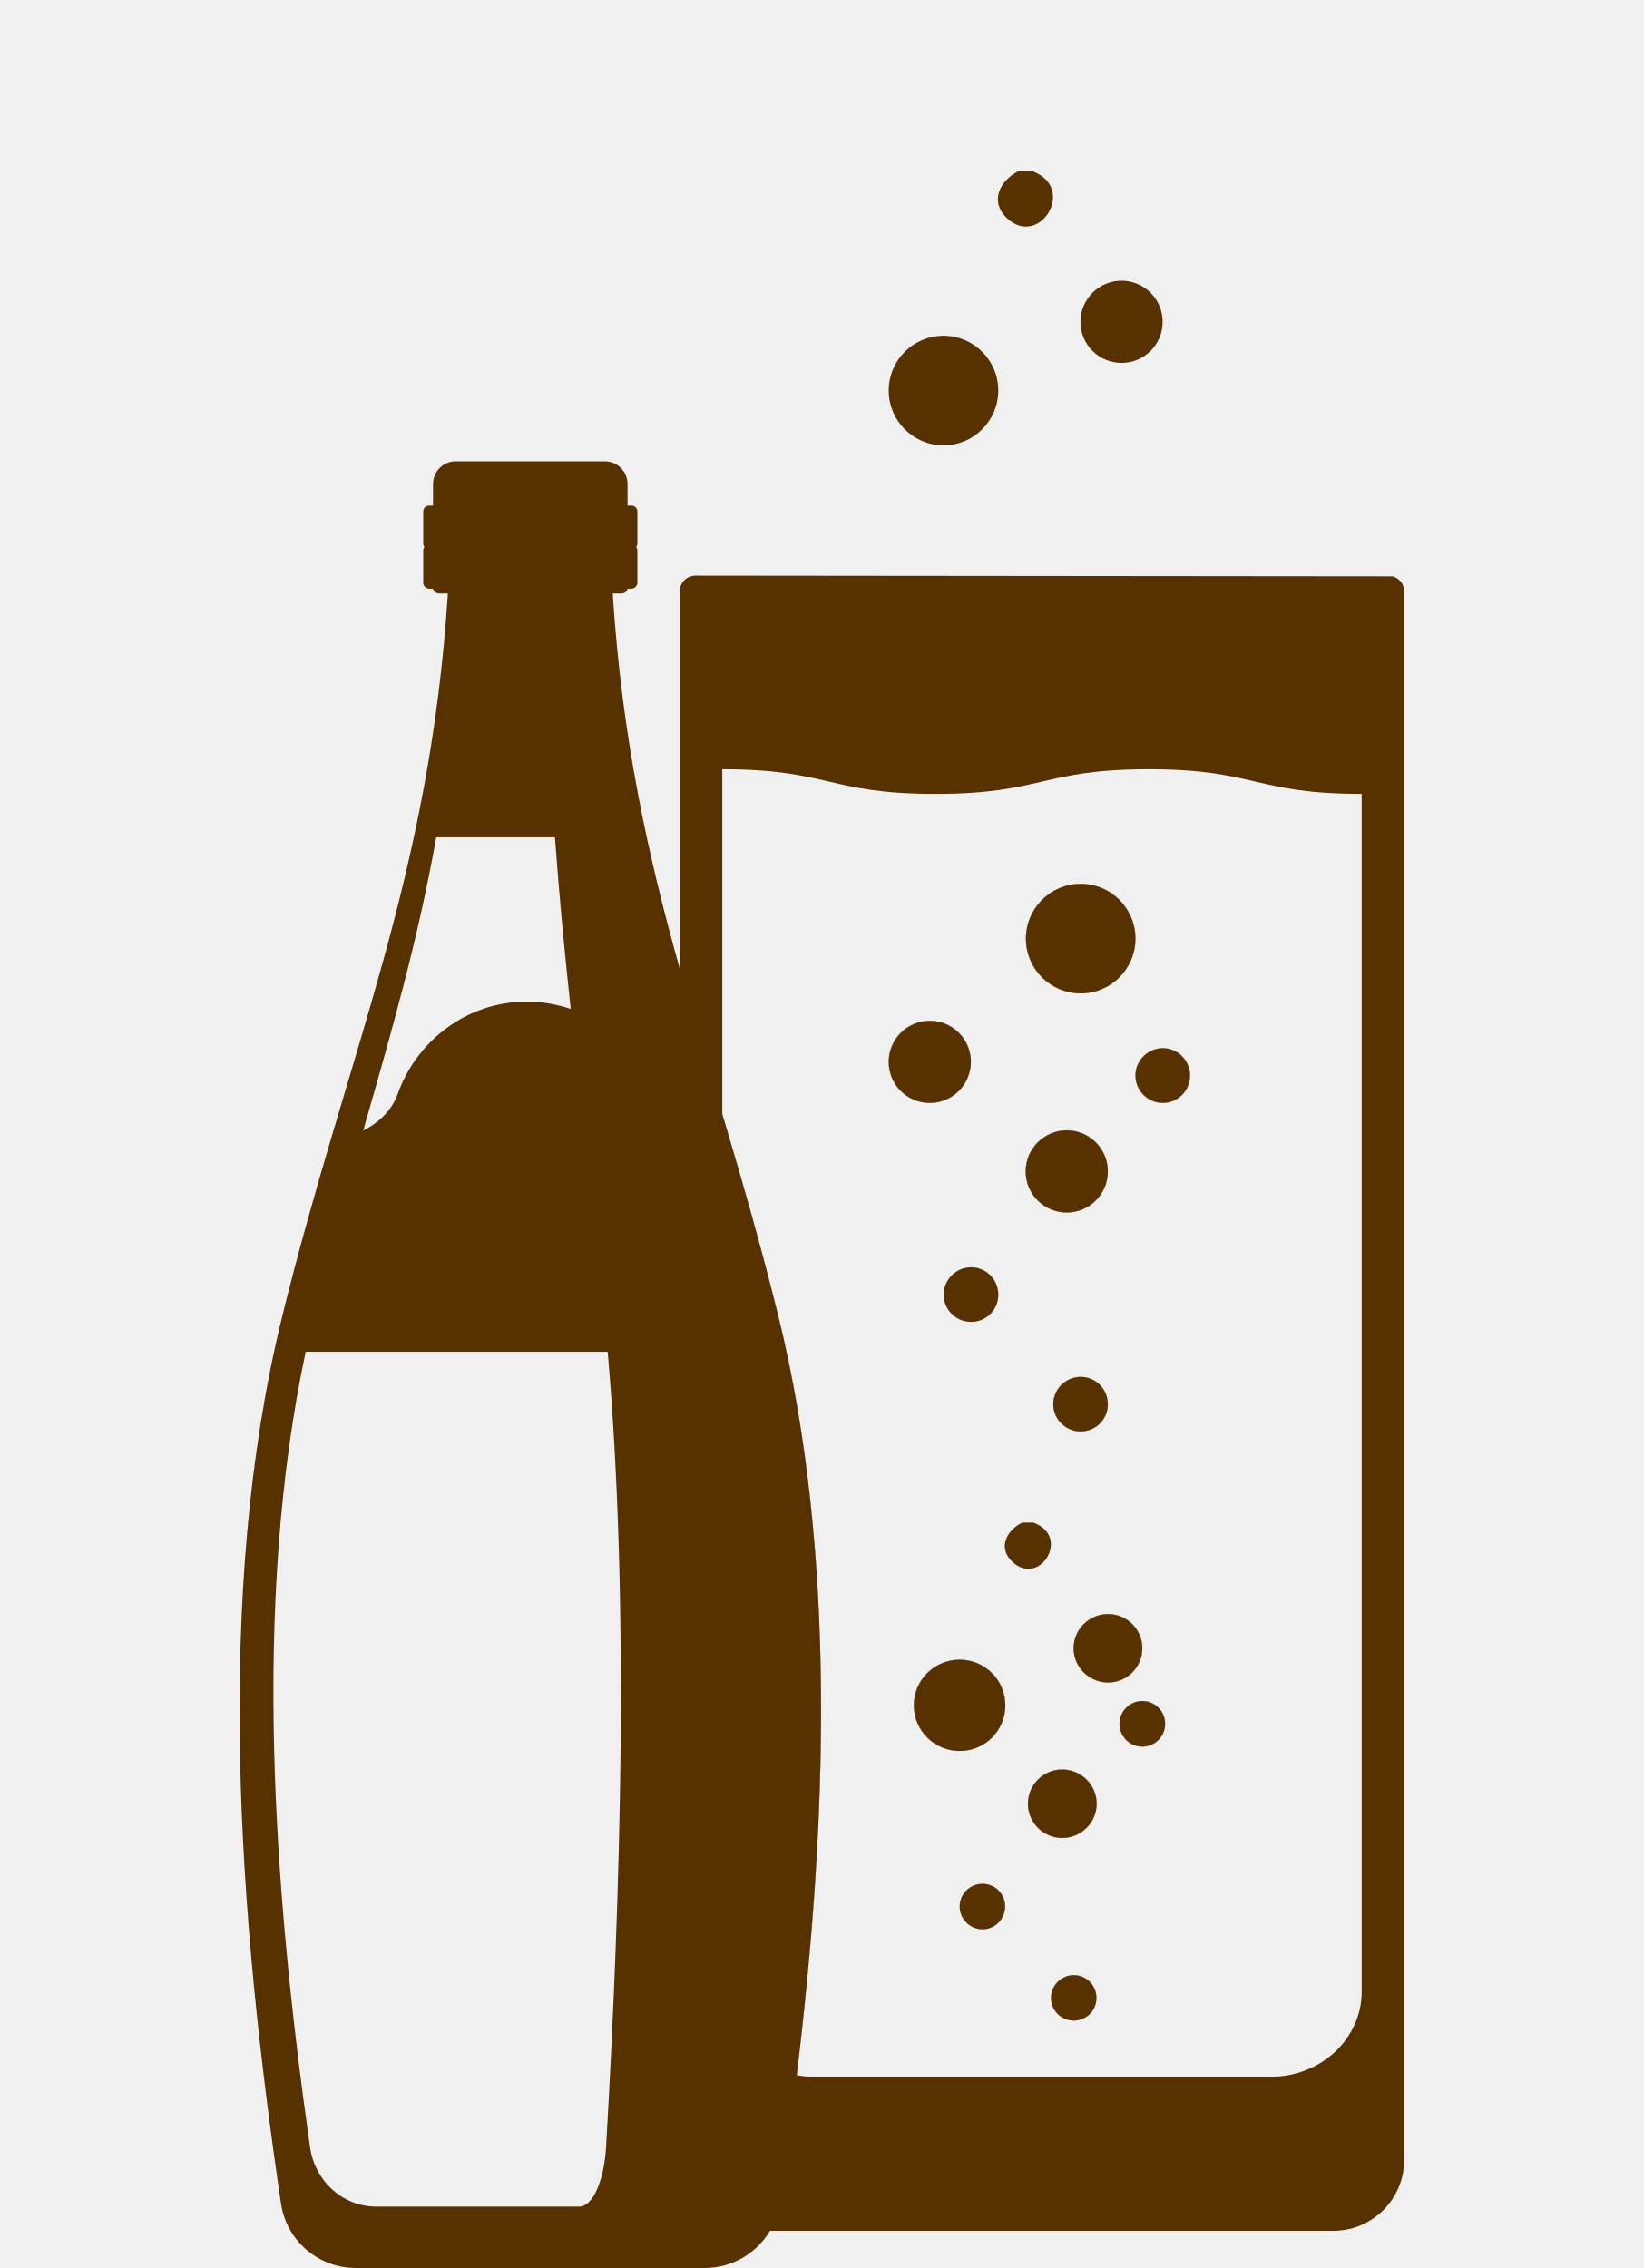
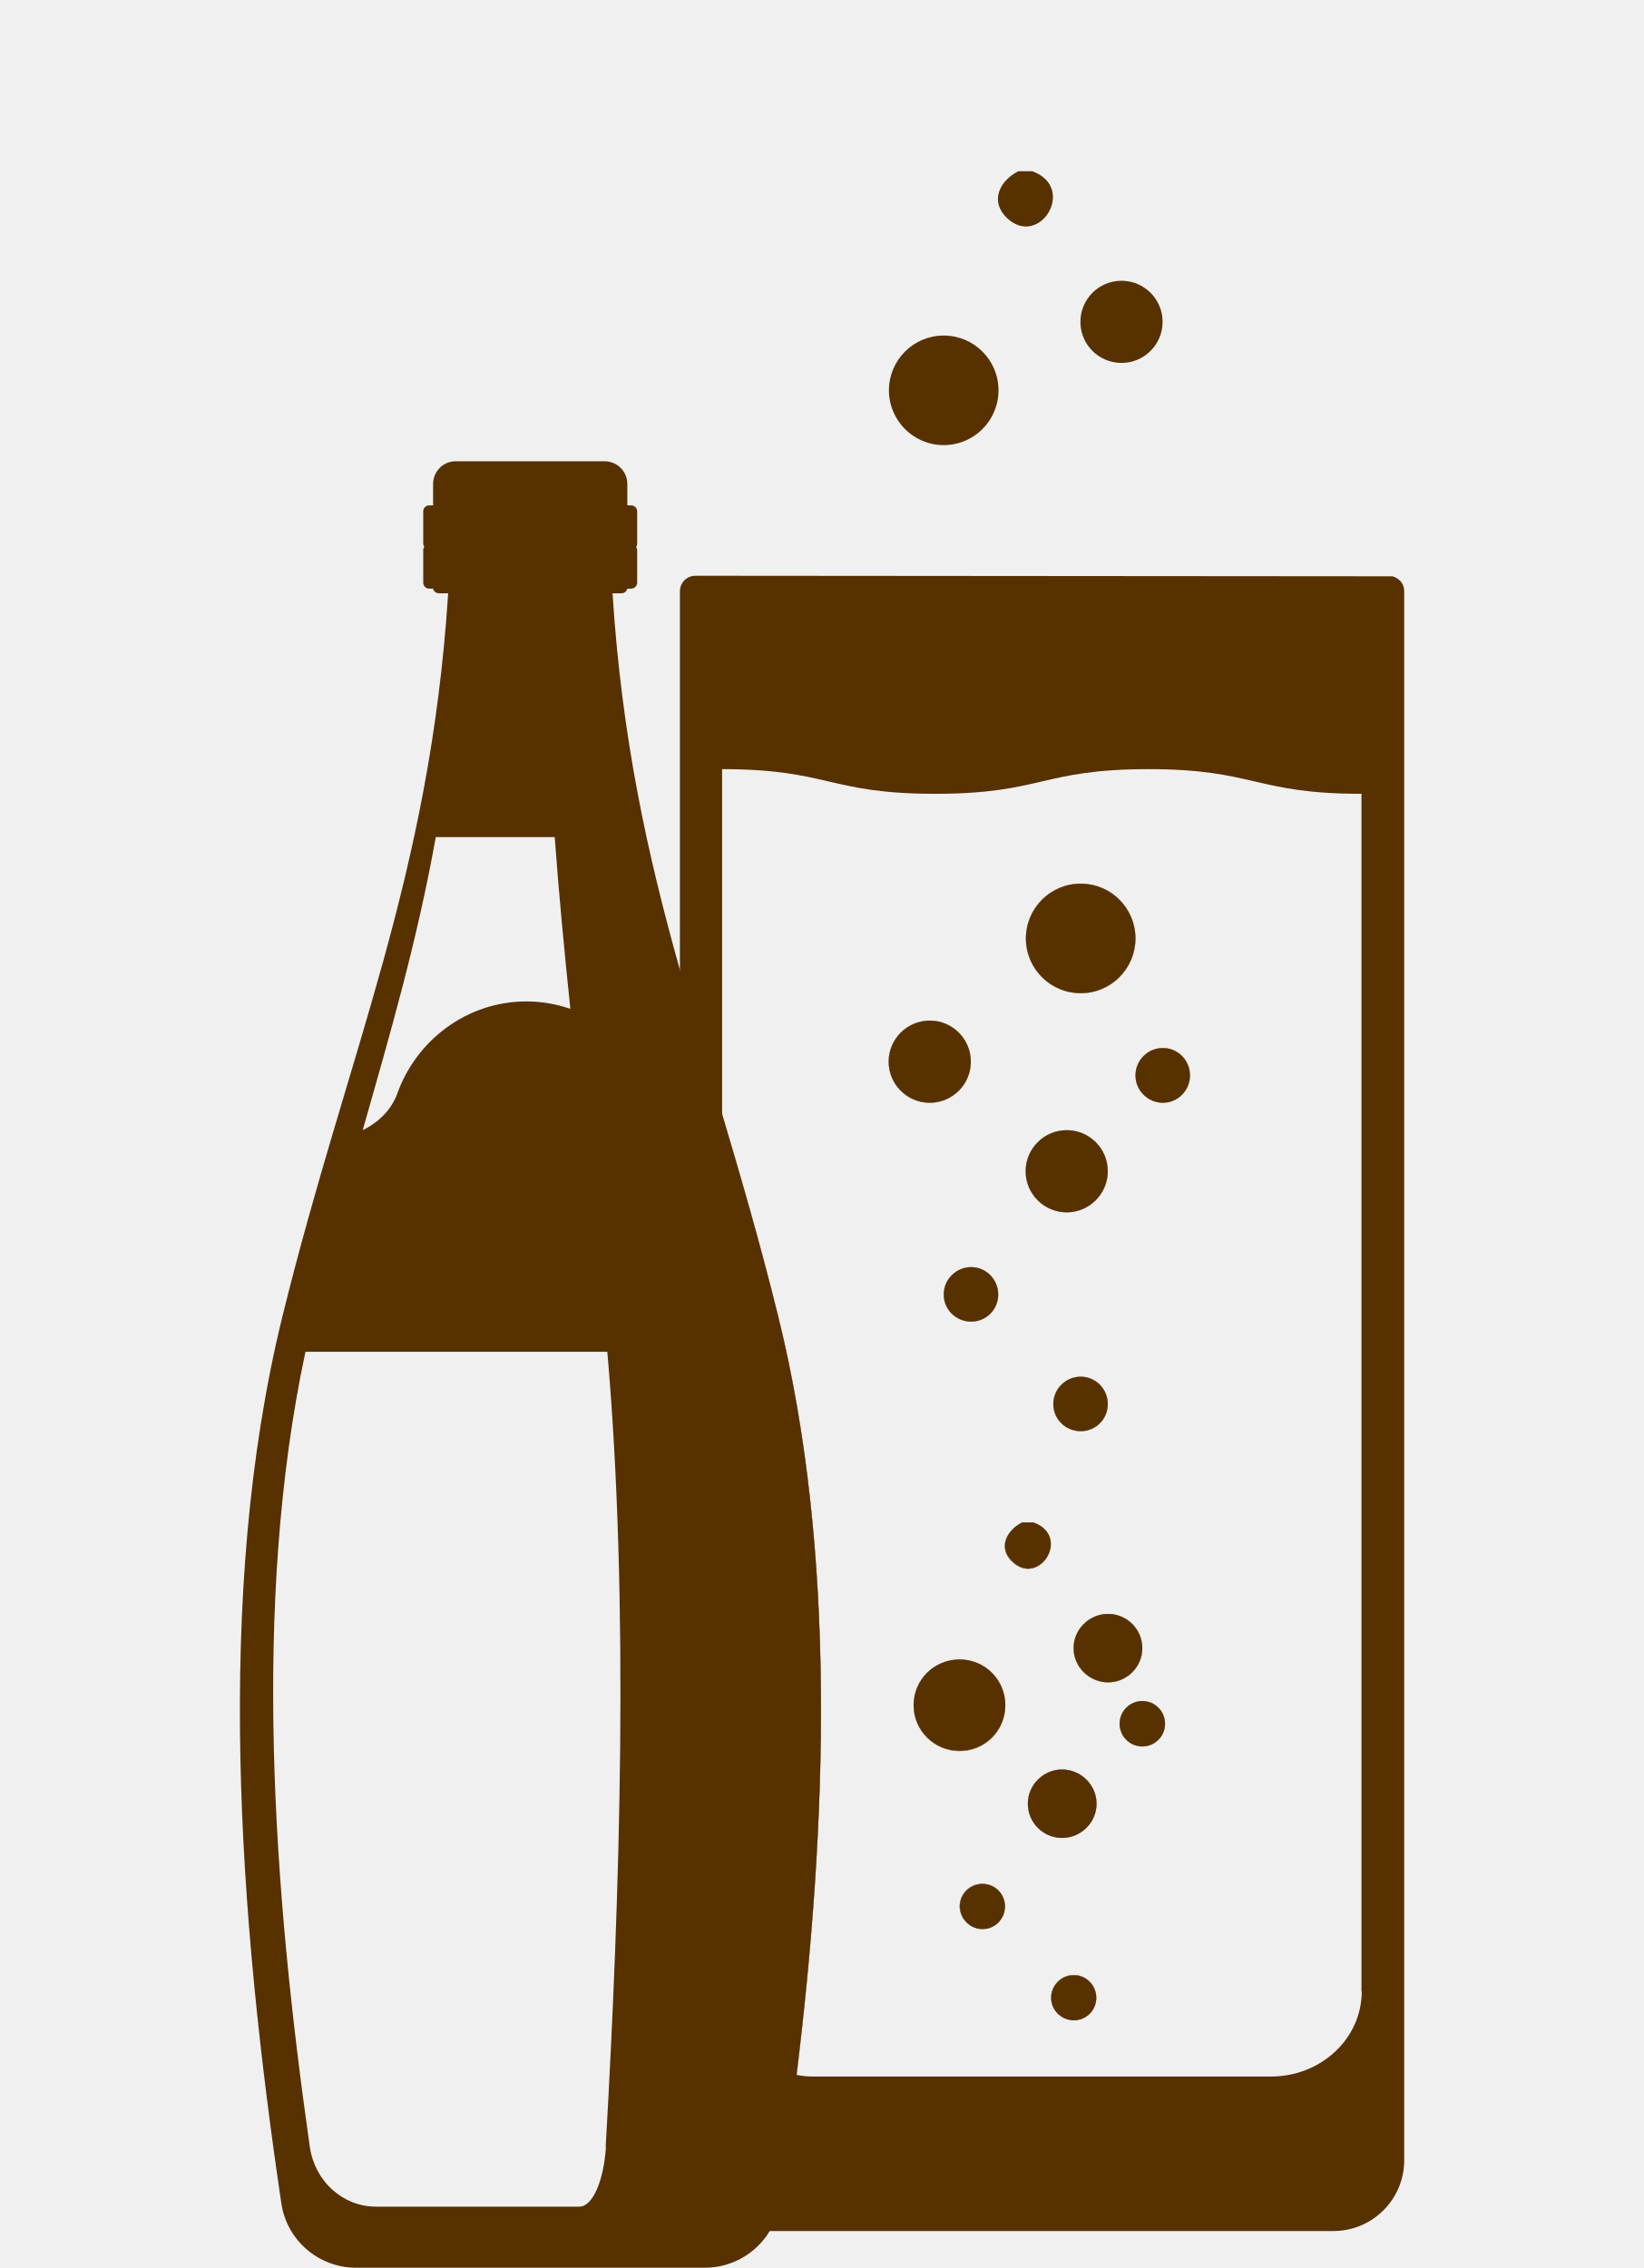
- <svg xmlns="http://www.w3.org/2000/svg" id="Layer_2" data-name="Layer 2" viewBox="0 0 72 99.36">
+ <svg xmlns="http://www.w3.org/2000/svg" id="Layer_2" data-name="Layer 2" viewBox="0 0 60 82.8">
  <defs>
    <style>
      .cls-1 {
        fill: none;
      }

      .cls-2 {
        fill: #573100;
      }

      .cls-3 {
        fill: #fff;
      }
    </style>
  </defs>
  <g id="Design">
    <g>
-       <rect class="cls-1" width="72" height="99.36" />
+       <rect class="cls-1" width="60" height="82.8" />
      <g>
        <g>
-           <path class="cls-2" d="M61,25.25l-30.53-.03c-.38,0-.69.3-.69.68v68.73c0,1.71,1.39,3.1,3.1,3.1h25.53c1.71,0,3.1-1.39,3.1-3.1V25.9c0-.32-.22-.57-.51-.65ZM59.65,87.25c0,2.06-1.78,3.73-3.98,3.73h-20.06c-.24,0-.48-.02-.71-.07,1.34-11,1.76-22.83-.8-33.23-.79-3.2-1.63-6.09-2.46-8.87v-15.11c4.67,0,4.67,1.08,9.34,1.08s4.67-1.08,9.34-1.08,4.66,1.08,9.33,1.08v52.47ZM49.74,47.12c0,.66.54,1.2,1.2,1.2s1.19-.54,1.19-1.2-.53-1.2-1.19-1.2-1.2.54-1.2,1.2ZM50.04,74.52c-.55,0-1,.45-1,1s.45,1,1,1,1-.45,1-1-.45-1-1-1ZM47.34,43.52c1.33,0,2.4-1.08,2.4-2.4s-1.07-2.4-2.4-2.4-2.4,1.07-2.4,2.4,1.08,2.4,2.4,2.4ZM50.04,72.21c0-.83-.68-1.5-1.5-1.5s-1.51.67-1.51,1.5.68,1.5,1.51,1.5,1.5-.67,1.5-1.5ZM46.14,61.52c0,.66.54,1.19,1.2,1.19s1.19-.53,1.19-1.19-.53-1.2-1.19-1.2-1.2.54-1.2,1.2ZM47.04,86.53c-.55,0-1,.45-1,1s.45.99,1,.99.99-.44.99-.99-.44-1-.99-1ZM46.73,53.12c1,0,1.8-.81,1.8-1.8s-.8-1.8-1.8-1.8-1.8.8-1.8,1.8.81,1.8,1.8,1.8ZM46.53,77.52c-.82,0-1.5.67-1.5,1.5s.68,1.5,1.5,1.5,1.51-.67,1.51-1.5-.68-1.5-1.51-1.5ZM45.27,66.71h-.5c-.69.35-1.06,1.11-.42,1.71,1.18,1.12,2.58-1.11.92-1.71ZM42.04,72.71c-1.11,0-2.01.9-2.01,2s.9,2,2.01,2,2-.89,2-2-.9-2-2-2ZM43.04,82.53c-.55,0-1,.44-1,.99s.45,1,1,1,.99-.45.99-1-.44-.99-.99-.99ZM41.34,56.72c0,.66.54,1.19,1.2,1.19s1.19-.53,1.19-1.19-.53-1.2-1.19-1.2-1.2.54-1.2,1.2ZM42.53,46.52c0-1-.8-1.8-1.8-1.8s-1.8.8-1.8,1.8.81,1.8,1.8,1.8,1.8-.81,1.8-1.8Z" />
-           <path class="cls-3" d="M34.1,57.68c2.56,10.4,2.14,22.23.8,33.23-1.85-.31-3.26-1.83-3.26-3.66v-38.44c.83,2.78,1.67,5.67,2.46,8.87Z" />
-           <path class="cls-3" d="M40.73,48.32c-.99,0-1.8-.81-1.8-1.8s.81-1.8,1.8-1.8,1.8.8,1.8,1.8-.8,1.8-1.8,1.8Z" />
-           <path class="cls-3" d="M42.54,55.52c.66,0,1.19.54,1.19,1.2s-.53,1.19-1.19,1.19-1.2-.53-1.2-1.19.54-1.2,1.2-1.2Z" />
-           <path class="cls-3" d="M44.03,83.52c0,.55-.44,1-.99,1s-1-.45-1-1,.45-.99,1-.99.99.44.99.99Z" />
-           <path class="cls-3" d="M44.04,74.71c0,1.11-.9,2-2,2s-2.01-.89-2.01-2,.9-2,2.01-2,2,.9,2,2Z" />
-           <path class="cls-3" d="M44.35,68.42c-.64-.6-.27-1.36.42-1.71h.5c1.66.6.26,2.83-.92,1.71Z" />
-           <path class="cls-3" d="M48.04,79.02c0,.83-.68,1.5-1.51,1.5s-1.5-.67-1.5-1.5.68-1.5,1.5-1.5,1.51.67,1.51,1.5Z" />
-           <path class="cls-3" d="M44.93,51.32c0-1,.81-1.8,1.8-1.8s1.8.8,1.8,1.8-.8,1.8-1.8,1.8-1.8-.81-1.8-1.8Z" />
-           <path class="cls-3" d="M48.03,87.53c0,.55-.44.99-.99.99s-1-.44-1-.99.45-1,1-1,.99.45.99,1Z" />
-           <path class="cls-3" d="M47.34,60.32c.66,0,1.19.54,1.19,1.2s-.53,1.19-1.19,1.19-1.2-.53-1.2-1.19.54-1.2,1.2-1.2Z" />
-           <path class="cls-3" d="M48.54,73.71c-.83,0-1.51-.67-1.51-1.5s.68-1.5,1.51-1.5,1.5.67,1.5,1.5-.68,1.5-1.5,1.5Z" />
-           <path class="cls-3" d="M44.94,41.12c0-1.33,1.08-2.4,2.4-2.4s2.4,1.07,2.4,2.4-1.07,2.4-2.4,2.4-2.4-1.08-2.4-2.4Z" />
-           <circle class="cls-3" cx="50.04" cy="75.52" r="1" />
-           <path class="cls-3" d="M52.13,47.12c0,.66-.53,1.2-1.19,1.2s-1.2-.54-1.2-1.2.54-1.2,1.2-1.2,1.19.54,1.19,1.2Z" />
+           <path class="cls-2" d="M50.83,21.04l-25.44-.02c-.32,0-.57.25-.57.57v57.28c0,1.42,1.16,2.58,2.58,2.58h21.28c1.42,0,2.58-1.16,2.58-2.58V21.58c0-.27-.18-.47-.43-.54ZM49.71,72.7c0,1.72-1.48,3.11-3.32,3.11h-16.72c-.2,0-.4-.02-.59-.06,1.12-9.17,1.47-19.03-.67-27.69-.66-2.67-1.36-5.07-2.05-7.39v-12.59c3.89,0,3.89.9,7.78.9s3.89-.9,7.78-.9,3.88.9,7.78.9v43.72ZM41.45,39.26c0,.55.45,1,1,1s.99-.45.99-1-.44-1-.99-1-1,.45-1,1ZM41.7,62.1c-.46,0-.83.38-.83.83s.37.83.83.83.83-.37.83-.83-.37-.83-.83-.83ZM39.45,36.26c1.11,0,2-.9,2-2s-.89-2-2-2-2,.89-2,2,.9,2,2,2ZM41.7,60.17c0-.69-.57-1.25-1.25-1.25s-1.26.56-1.26,1.25.57,1.25,1.26,1.25,1.25-.56,1.25-1.25ZM38.45,51.26c0,.55.45.99,1,.99s.99-.44.99-.99-.44-1-.99-1-1,.45-1,1ZM39.2,72.1c-.46,0-.83.37-.83.83s.37.82.83.82.82-.37.82-.82-.37-.83-.82-.83ZM38.94,44.26c.83,0,1.5-.68,1.5-1.5s-.67-1.5-1.5-1.5-1.5.67-1.5,1.5.67,1.5,1.5,1.5ZM38.77,64.6c-.68,0-1.25.56-1.25,1.25s.57,1.25,1.25,1.25,1.26-.56,1.26-1.25-.57-1.25-1.26-1.25ZM37.72,55.59h-.42c-.57.29-.88.93-.35,1.43.98.93,2.15-.93.77-1.43ZM35.03,60.59c-.92,0-1.68.75-1.68,1.67s.75,1.67,1.68,1.67,1.67-.74,1.67-1.67-.75-1.67-1.67-1.67ZM35.86,68.77c-.46,0-.83.37-.83.82s.37.83.83.83.82-.37.82-.83-.37-.82-.82-.82ZM34.45,47.26c0,.55.45.99,1,.99s.99-.44.99-.99-.44-1-.99-1-1,.45-1,1ZM35.44,38.76c0-.83-.67-1.5-1.5-1.5s-1.5.67-1.5,1.5.67,1.5,1.5,1.5,1.5-.68,1.5-1.5Z" />
+           <path class="cls-3" d="M28.41,48.06c2.13,8.67,1.78,18.52.67,27.69-1.54-.26-2.72-1.53-2.72-3.05v-32.03c.69,2.32,1.39,4.72,2.05,7.39Z" />
+           <path class="cls-3" d="M33.94,40.26c-.82,0-1.5-.68-1.5-1.5s.67-1.5,1.5-1.5,1.5.67,1.5,1.5-.67,1.5-1.5,1.5Z" />
+           <path class="cls-3" d="M35.45,46.26c.55,0,.99.45.99,1s-.44.99-.99.99-1-.44-1-.99.45-1,1-1Z" />
+           <path class="cls-3" d="M36.69,69.6c0,.46-.37.83-.82.83s-.83-.37-.83-.83.37-.82.83-.82.82.37.82.82Z" />
+           <path class="cls-3" d="M36.7,62.25c0,.93-.75,1.67-1.67,1.67s-1.68-.74-1.68-1.67.75-1.67,1.68-1.67,1.67.75,1.67,1.67Z" />
+           <path class="cls-3" d="M36.96,57.01c-.53-.5-.23-1.13.35-1.43h.42c1.38.5.22,2.36-.77,1.43Z" />
+           <path class="cls-3" d="M40.03,65.85c0,.69-.57,1.25-1.26,1.25s-1.25-.56-1.25-1.25.57-1.25,1.25-1.25,1.26.56,1.26,1.25Z" />
+           <path class="cls-3" d="M37.44,42.76c0-.83.67-1.5,1.5-1.5s1.5.67,1.5,1.5-.67,1.5-1.5,1.5-1.5-.68-1.5-1.5Z" />
+           <path class="cls-3" d="M40.02,72.94c0,.46-.37.82-.82.82s-.83-.37-.83-.82.37-.83.83-.83.82.37.82.83Z" />
+           <path class="cls-3" d="M39.45,50.26c.55,0,.99.45.99,1s-.44.99-.99.99-1-.44-1-.99.45-1,1-1Z" />
+           <path class="cls-3" d="M40.45,61.42c-.69,0-1.26-.56-1.26-1.25s.57-1.25,1.26-1.25,1.25.56,1.25,1.25-.57,1.25-1.25,1.25Z" />
+           <path class="cls-3" d="M37.45,34.26c0-1.11.9-2,2-2s2,.89,2,2-.89,2-2,2-2-.9-2-2Z" />
+           <circle class="cls-3" cx="41.7" cy="62.93" r=".83" />
+           <path class="cls-3" d="M43.44,39.26c0,.55-.44,1-.99,1s-1-.45-1-1,.45-1,1-1,.99.45.99,1Z" />
          <g>
-             <path class="cls-2" d="M45.22,7.5c1.98.73.31,3.39-1.11,2.06-.77-.73-.32-1.64.5-2.06h.6Z" />
-             <circle class="cls-2" cx="41.33" cy="17.11" r="2.4" />
-             <circle class="cls-2" cx="49.13" cy="14.1" r="1.8" />
-             <path class="cls-2" d="M49.74,41.12c0,1.32-1.07,2.4-2.4,2.4s-2.4-1.08-2.4-2.4,1.08-2.4,2.4-2.4,2.4,1.07,2.4,2.4Z" />
-             <path class="cls-2" d="M42.53,46.52c0,.99-.8,1.8-1.8,1.8s-1.8-.81-1.8-1.8.81-1.8,1.8-1.8,1.8.8,1.8,1.8Z" />
-             <path class="cls-2" d="M48.53,51.32c0,.99-.8,1.8-1.8,1.8s-1.8-.81-1.8-1.8.81-1.8,1.8-1.8,1.8.8,1.8,1.8Z" />
-             <path class="cls-2" d="M52.13,47.12c0,.66-.53,1.2-1.19,1.2s-1.2-.54-1.2-1.2.54-1.2,1.2-1.2,1.19.54,1.19,1.2Z" />
-             <path class="cls-2" d="M43.73,56.72c0,.66-.53,1.19-1.19,1.19s-1.2-.53-1.2-1.19.54-1.2,1.2-1.2,1.19.54,1.19,1.2Z" />
-             <path class="cls-2" d="M48.53,61.52c0,.66-.53,1.19-1.19,1.19s-1.2-.53-1.2-1.19.54-1.2,1.2-1.2,1.19.54,1.19,1.2Z" />
+             <path class="cls-2" d="M37.68,6.25c1.65.6.26,2.83-.92,1.71-.64-.61-.27-1.37.42-1.71h.5Z" />
+             <circle class="cls-2" cx="34.45" cy="14.25" r="2" />
+             <circle class="cls-2" cx="40.94" cy="11.75" r="1.5" />
+             <path class="cls-2" d="M41.45,34.26c0,1.1-.89,2-2,2s-2-.9-2-2,.9-2,2-2,2,.89,2,2Z" />
+             <path class="cls-2" d="M35.44,38.76c0,.83-.67,1.5-1.5,1.5s-1.5-.68-1.5-1.5.67-1.5,1.5-1.5,1.5.67,1.5,1.5Z" />
+             <path class="cls-2" d="M40.44,42.76c0,.82-.67,1.5-1.5,1.5s-1.5-.68-1.5-1.5.67-1.5,1.5-1.5,1.5.67,1.5,1.5Z" />
+             <path class="cls-2" d="M43.44,39.26c0,.55-.44,1-.99,1s-1-.45-1-1,.45-1,1-1,.99.45.99,1Z" />
+             <path class="cls-2" d="M36.44,47.26c0,.55-.44.99-.99.99s-1-.44-1-.99.45-1,1-1,.99.45.99,1Z" />
+             <path class="cls-2" d="M40.44,51.26c0,.55-.44.99-.99.99s-1-.44-1-.99.45-1,1-1,.99.45.99,1Z" />
          </g>
          <g>
-             <path class="cls-2" d="M44.35,68.42c-.64-.6-.27-1.36.42-1.71h.5c1.66.6.26,2.83-.92,1.71Z" />
-             <path class="cls-2" d="M44.04,74.71c0,1.11-.9,2-2,2s-2.01-.89-2.01-2,.9-2,2.01-2,2,.9,2,2Z" />
-             <path class="cls-2" d="M50.04,72.21c0,.83-.68,1.5-1.5,1.5s-1.51-.67-1.51-1.5.68-1.5,1.51-1.5,1.5.67,1.5,1.5Z" />
-             <path class="cls-2" d="M48.04,79.02c0,.83-.68,1.5-1.51,1.5s-1.5-.67-1.5-1.5.68-1.5,1.5-1.5,1.51.67,1.51,1.5Z" />
-             <circle class="cls-2" cx="50.04" cy="75.52" r="1" />
-             <path class="cls-2" d="M44.03,83.52c0,.55-.44,1-.99,1s-1-.45-1-1,.45-.99,1-.99.99.44.99.99Z" />
-             <path class="cls-2" d="M48.03,87.53c0,.55-.44.99-.99.99s-1-.44-1-.99.45-1,1-1,.99.45.99,1Z" />
+             <path class="cls-2" d="M36.96,57.01c-.53-.5-.23-1.13.35-1.43h.42c1.38.5.22,2.36-.77,1.43Z" />
+             <path class="cls-2" d="M36.7,62.25c0,.93-.75,1.67-1.67,1.67s-1.68-.74-1.68-1.67.75-1.67,1.68-1.67,1.67.75,1.67,1.67Z" />
+             <path class="cls-2" d="M41.7,60.17c0,.69-.57,1.25-1.25,1.25s-1.26-.56-1.26-1.25.57-1.25,1.26-1.25,1.25.56,1.25,1.25Z" />
+             <path class="cls-2" d="M40.03,65.85c0,.69-.57,1.25-1.26,1.25s-1.25-.56-1.25-1.25.57-1.25,1.25-1.25,1.26.56,1.26,1.25Z" />
+             <circle class="cls-2" cx="41.7" cy="62.93" r=".83" />
+             <path class="cls-2" d="M36.69,69.6c0,.46-.37.83-.82.83s-.83-.37-.83-.83.37-.82.83-.82.82.37.82.82Z" />
+             <path class="cls-2" d="M40.02,72.94c0,.46-.37.82-.82.82s-.83-.37-.83-.82.37-.83.83-.83.82.37.82.83Z" />
          </g>
        </g>
-         <path class="cls-2" d="M34.1,57.68c-.79-3.2-1.63-6.09-2.46-8.87-.64-2.16-1.27-4.25-1.86-6.36-1.4-4.99-2.53-10.09-2.94-16.45h.39c.13,0,.24-.09.26-.21h.17c.14,0,.26-.12.26-.26v-1.41c0-.06-.02-.11-.05-.15.03-.05.05-.1.05-.16v-1.4c0-.15-.12-.26-.26-.26h-.17v-.94c0-.55-.44-1-1-1h-6.53c-.55,0-.99.45-.99,1v.94h-.17c-.15,0-.26.11-.26.26v1.4c0,.06.02.11.05.16-.03.04-.05.09-.05.15v1.41c0,.14.11.26.26.26h.17c.02.12.13.21.26.21h.39c-.8,12.49-4.4,20.08-7.26,31.68-3,12.2-1.9,26.38-.05,38.86.24,1.62,1.63,2.82,3.28,2.82h15.28c1.2,0,2.28-.65,2.86-1.63.21-.36.36-.76.42-1.19.27-1.84.53-3.72.75-5.63,1.34-11,1.76-22.83-.8-33.23ZM19.11,36.68h5.2c.19,2.64.43,5.09.69,7.52-.6-.2-1.25-.32-1.92-.32-2.6,0-4.82,1.69-5.66,4.05-.25.7-.81,1.25-1.51,1.6,1.23-4.29,2.39-8.3,3.2-12.85ZM26.55,94.06c-.09,1.5-.59,2.61-1.17,2.61h-8.91c-1.45,0-2.68-1.11-2.89-2.61-1.59-11.18-2.54-23.81-.19-34.84h13.23c.96,11.03.57,23.66-.07,34.84Z" />
+         <path class="cls-2" d="M28.41,48.06c-.66-2.67-1.36-5.07-2.05-7.39-.53-1.8-1.06-3.54-1.55-5.3-1.17-4.16-2.11-8.41-2.45-13.71h.32c.11,0,.2-.07.22-.17h.14c.12,0,.22-.1.22-.22v-1.18c0-.05-.02-.09-.04-.12.03-.04.04-.08.04-.13v-1.17c0-.12-.1-.22-.22-.22h-.14v-.78c0-.46-.37-.83-.83-.83h-5.44c-.46,0-.82.38-.82.83v.78h-.14c-.12,0-.22.09-.22.22v1.17c0,.05.02.09.04.13-.03.03-.04.07-.04.12v1.18c0,.12.09.22.22.22h.14c.02.1.11.17.22.17h.33c-.67,10.41-3.67,16.73-6.05,26.4-2.5,10.17-1.58,21.98-.04,32.38.2,1.35,1.36,2.35,2.73,2.35h12.73c1,0,1.9-.54,2.38-1.36.17-.3.3-.63.35-.99.22-1.53.44-3.1.62-4.69,1.12-9.17,1.47-19.03-.67-27.69ZM15.92,30.56h4.33c.16,2.2.36,4.24.57,6.27-.5-.17-1.04-.27-1.6-.27-2.17,0-4.02,1.41-4.72,3.37-.21.58-.67,1.04-1.26,1.33,1.02-3.58,1.99-6.92,2.67-10.71ZM22.12,78.38c-.08,1.25-.49,2.18-.97,2.18h-7.43c-1.21,0-2.23-.93-2.41-2.18-1.33-9.32-2.12-19.84-.16-29.03h11.02c.8,9.19.47,19.72-.06,29.03Z" />
      </g>
    </g>
  </g>
</svg>
